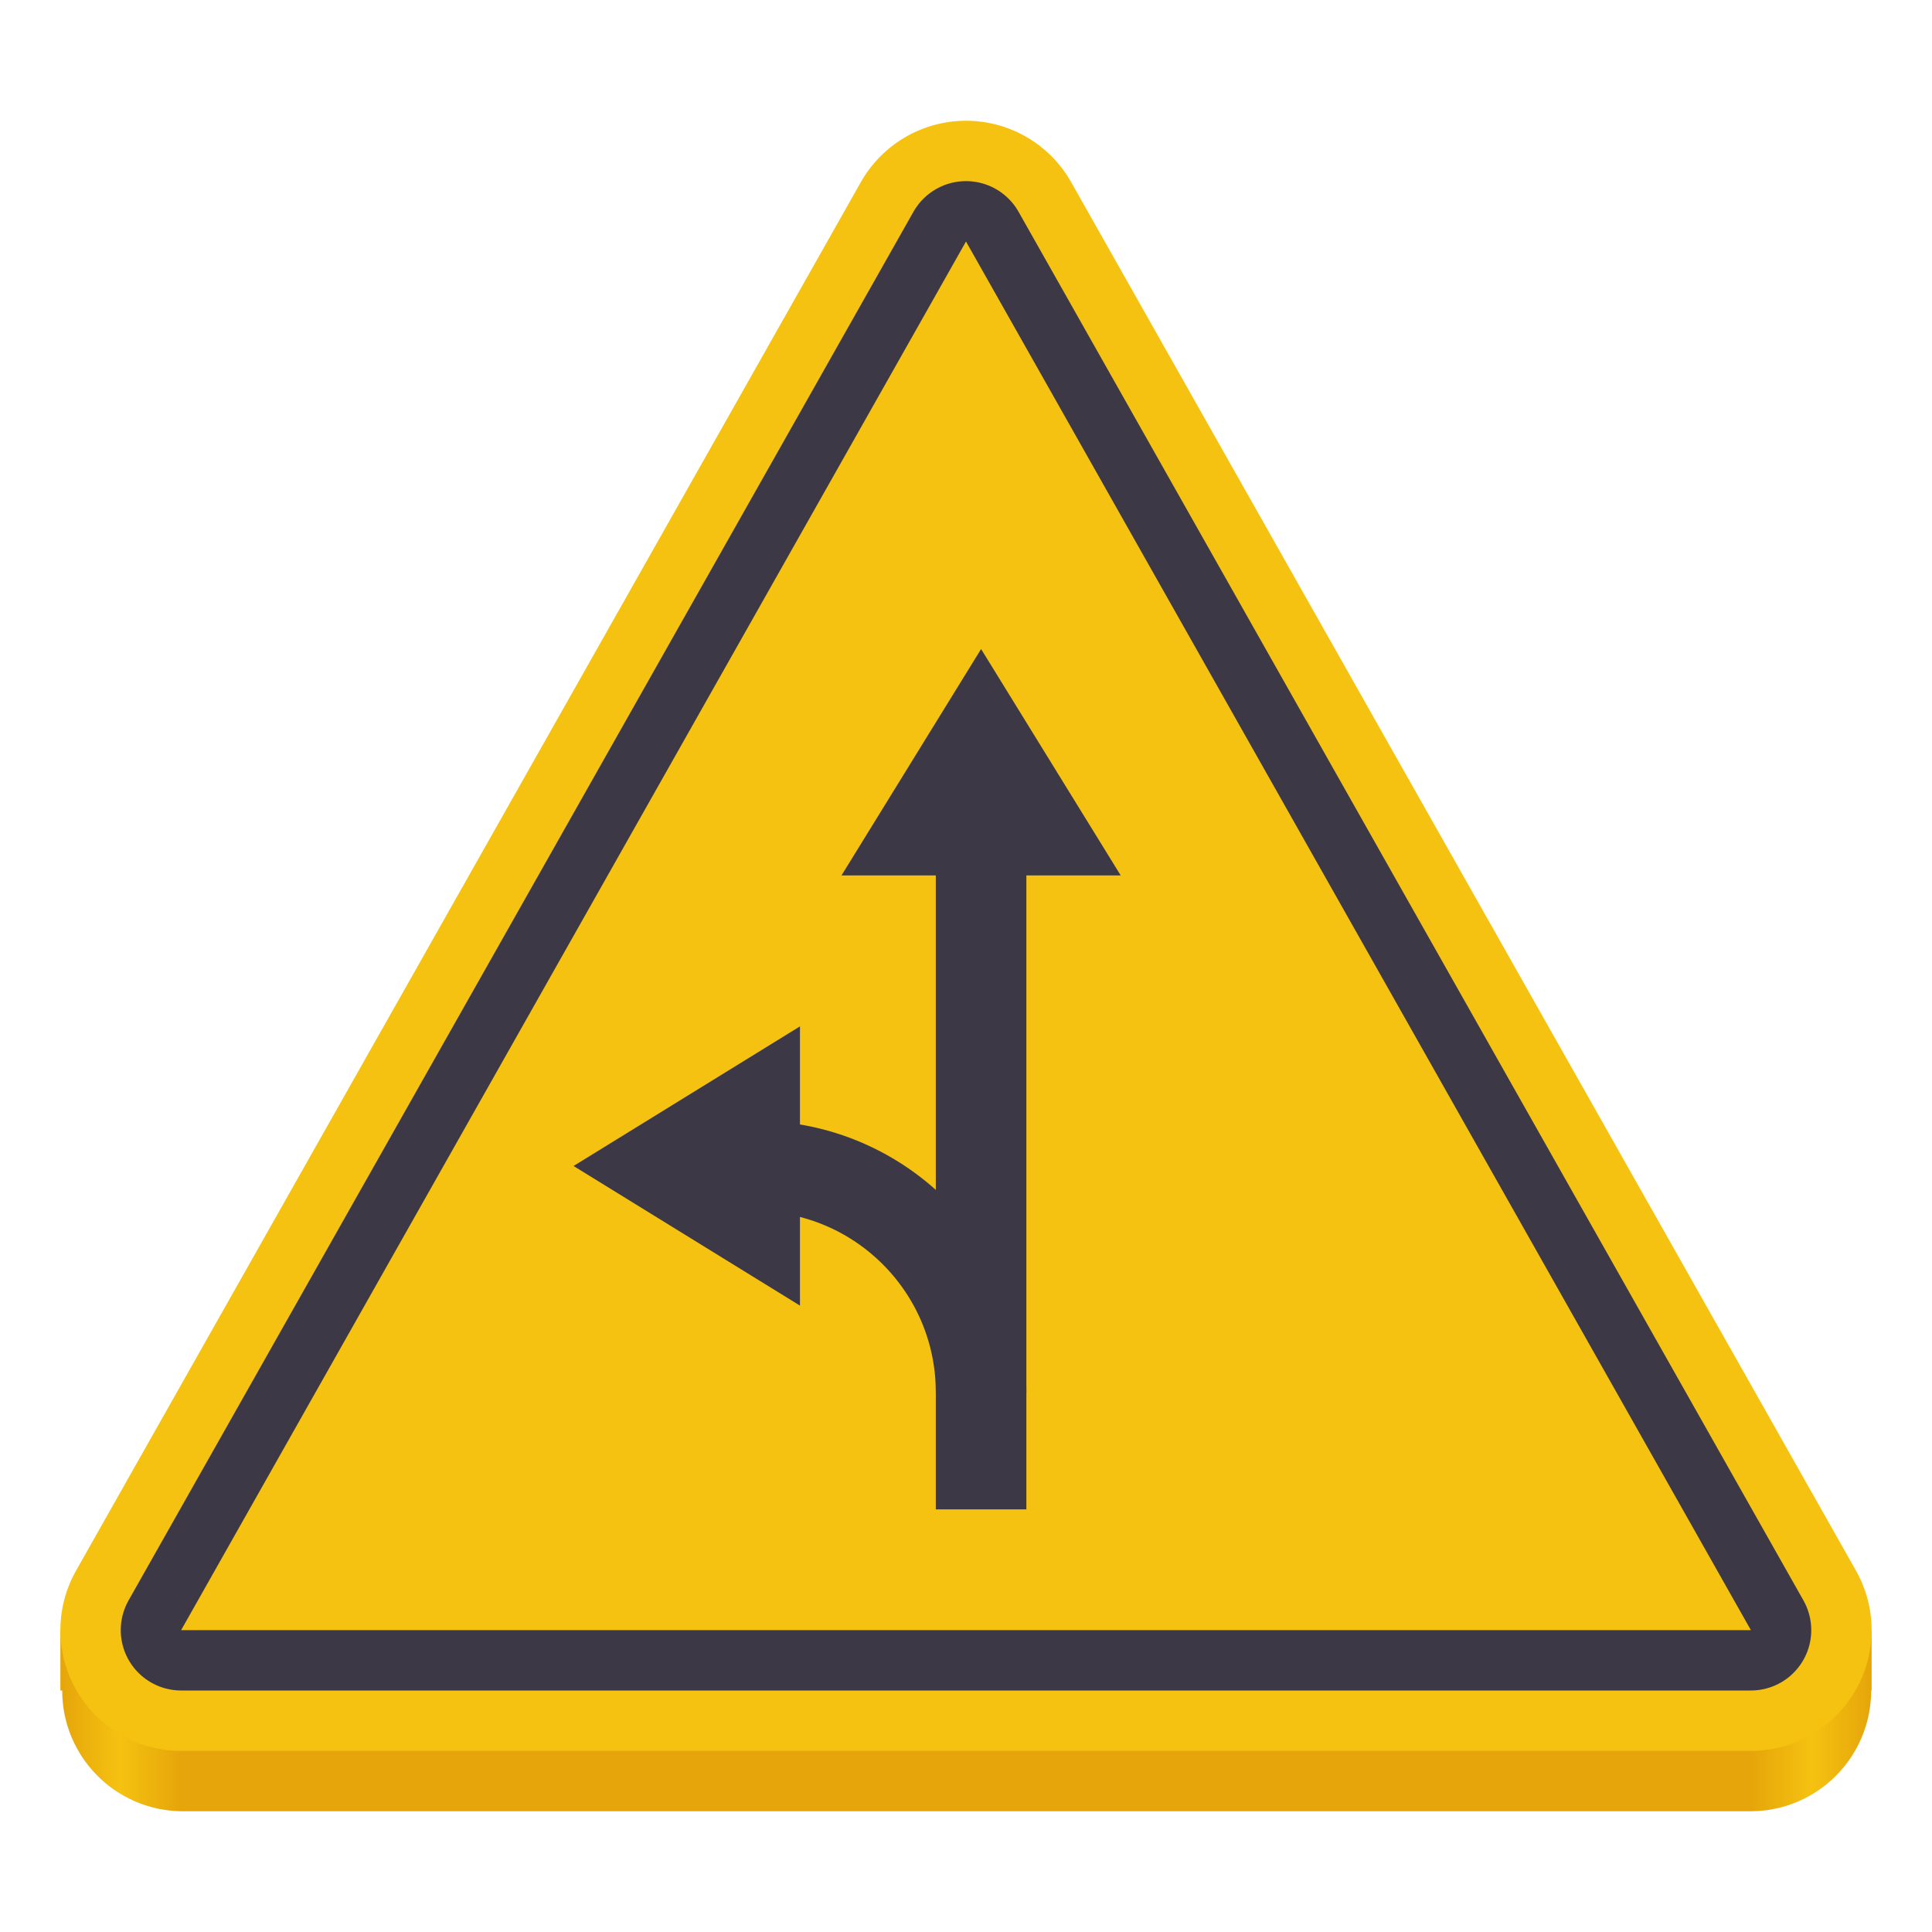
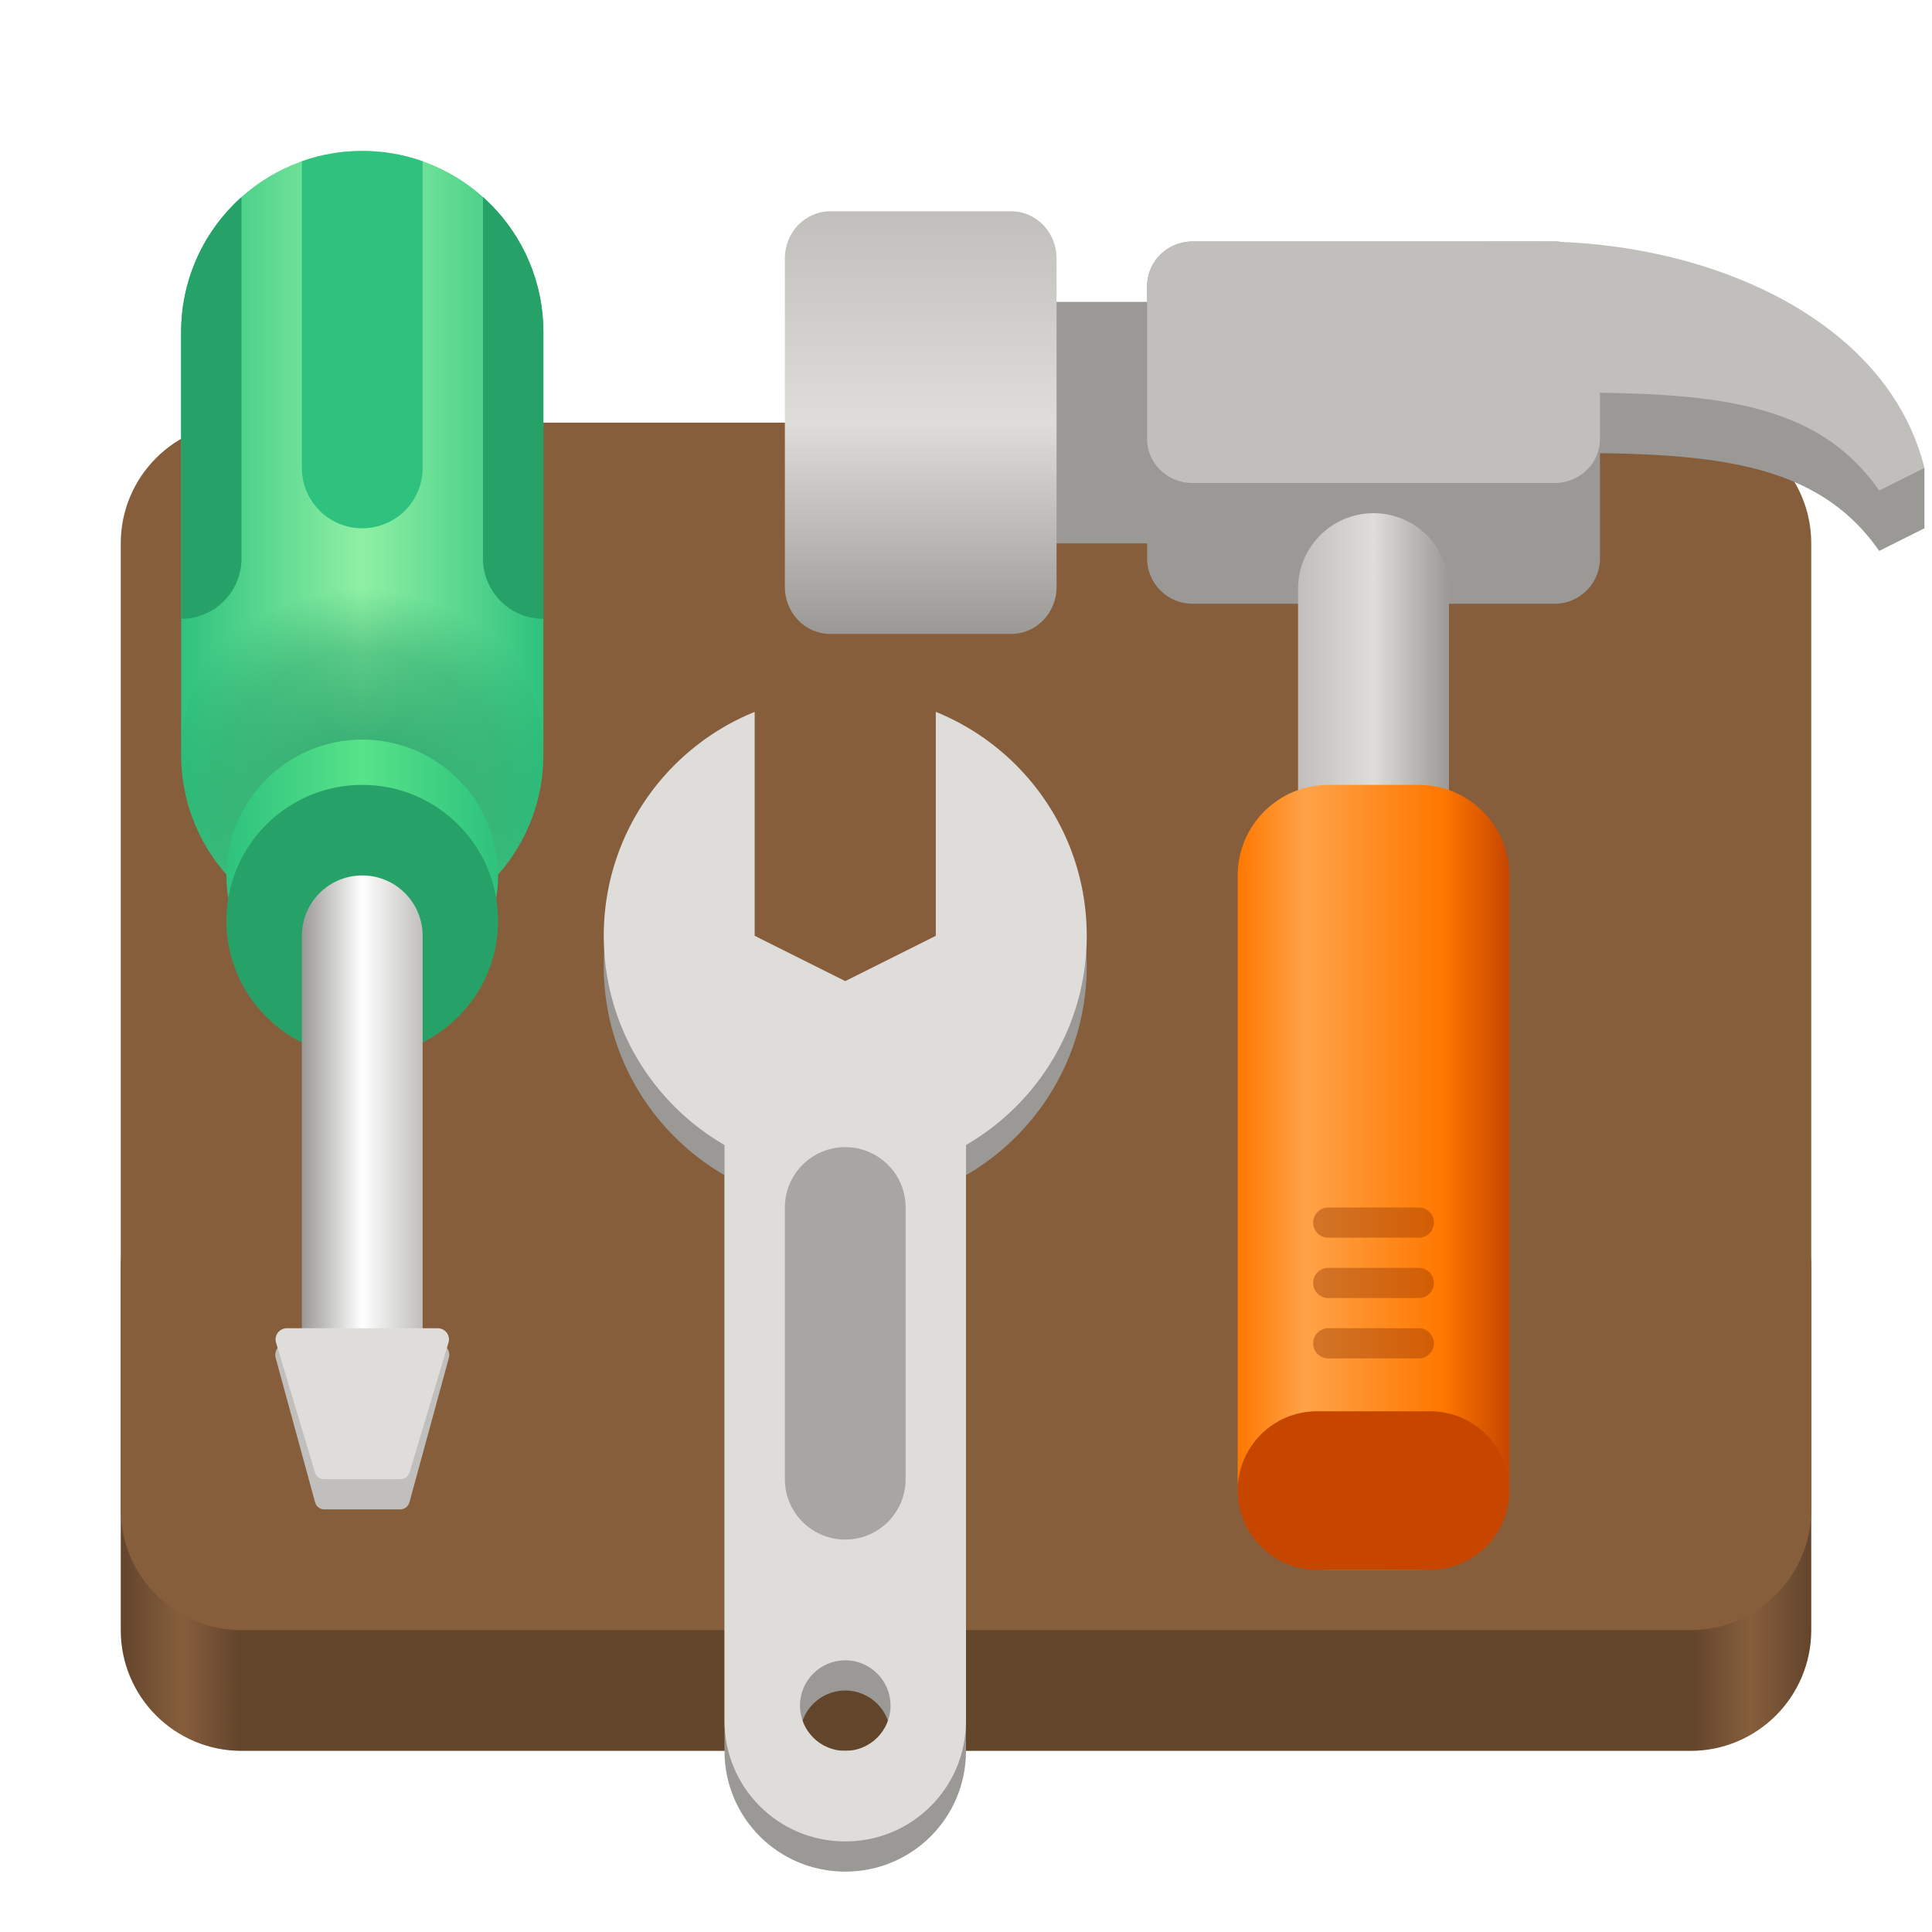
- <svg xmlns="http://www.w3.org/2000/svg" height="128px" viewBox="0 0 128 128" width="128px">
-   <linearGradient id="a" gradientUnits="userSpaceOnUse" x1="4" x2="124" y1="66.001" y2="66.001">
-     <stop offset="0" stop-color="#e6a50a" />
-     <stop offset="0.033" stop-color="#f5c211" />
-     <stop offset="0.067" stop-color="#e6a50a" />
-     <stop offset="0.933" stop-color="#e6a50a" />
-     <stop offset="0.967" stop-color="#f5c211" />
-     <stop offset="1" stop-color="#e6a50a" />
+ <svg xmlns="http://www.w3.org/2000/svg" xmlns:xlink="http://www.w3.org/1999/xlink" height="128px" viewBox="0 0 128 128" width="128px">
+   <linearGradient id="a" gradientTransform="matrix(1 0 0 0.769237 -8 39.07671)" gradientUnits="userSpaceOnUse" x1="16" x2="128" y1="74" y2="74">
+     <stop offset="0" stop-color="#63452c" />
+     <stop offset="0.036" stop-color="#865e3c" />
+     <stop offset="0.071" stop-color="#63452c" />
+     <stop offset="0.929" stop-color="#63452c" />
+     <stop offset="0.964" stop-color="#865e3c" />
+     <stop offset="1" stop-color="#63452c" />
  </linearGradient>
-   <path d="m 64 12 c -0.941 0 -1.875 0.168 -2.762 0.492 c -1.777 0.656 -3.27 1.922 -4.203 3.57 l -51.961 91.938 h -1.074 v 4 h 0.121 c 0 4.371 3.508 7.934 7.879 8 h 104 c 4.406 -0.016 7.969 -3.594 7.969 -8 h 0.031 v -4 h -1.074 l -51.961 -91.938 c -1.418 -2.508 -4.082 -4.062 -6.965 -4.062 z m 0 24.258 l 38.289 67.742 h -76.578 z m 0 0" fill="url(#a)" />
-   <path d="m 12 112 h 104 l -52 -92 z m 0 0" fill="#e5a50a" />
-   <path d="m 12 108 h 104 l -52 -92 z m 0 0" fill="#f5c211" stroke="#f5c211" stroke-linejoin="round" stroke-width="16" />
-   <path d="m 12 108 h 104 l -52 -92 z m 0 0" fill="none" stroke="#3d3846" stroke-linejoin="round" stroke-width="8" />
-   <path d="m 12 108 h 104 l -52 -92 z m 0 0" fill="#f5c211" />
-   <path d="m 62 56 h 6 v 44 h -6 z m 0 0" fill="#3d3846" />
-   <path d="m 92.088 -262.997 c 0 11.047 -8.953 20 -20 20" fill="none" stroke="#3d3846" stroke-linejoin="round" stroke-width="8" transform="matrix(0.75 0 0 -0.75 -4.066295 -104.998)" />
-   <g fill="#3d3846">
-     <path d="m 65 43 l -9.25 15 h 18.5 z m 0 0" />
-     <path d="m 38 77.25 l 15 9.25 v -18.5 z m 0 0" />
+   <linearGradient id="b" gradientTransform="matrix(0 1.5 -1.5 0 369 0)" gradientUnits="userSpaceOnUse" x1="23" x2="23" y1="238" y2="222">
+     <stop offset="0" stop-color="#2ec27e" />
+     <stop offset="0.5" stop-color="#8ff0a4" />
+     <stop offset="1" stop-color="#2ec27e" />
+   </linearGradient>
+   <radialGradient id="c" cx="24" cy="53" gradientUnits="userSpaceOnUse" r="14">
+     <stop offset="0" stop-color="#26a269" />
+     <stop offset="0.7" stop-color="#26a269" stop-opacity="0.478" />
+     <stop offset="1" stop-color="#26a269" stop-opacity="0" />
+   </radialGradient>
+   <linearGradient id="d" gradientUnits="userSpaceOnUse" x1="15" x2="33" y1="58" y2="58">
+     <stop offset="0" stop-color="#2ec27e" />
+     <stop offset="0.5" stop-color="#57e389" />
+     <stop offset="1" stop-color="#2ec27e" />
+   </linearGradient>
+   <linearGradient id="e" gradientTransform="matrix(0 -1.1875 -2 0 484 143.5)" gradientUnits="userSpaceOnUse" x1="46" x2="46" y1="232" y2="228">
+     <stop offset="0" stop-color="#9a9996" />
+     <stop offset="0.5" stop-color="#ffffff" />
+     <stop offset="1" stop-color="#c0bfbc" />
+   </linearGradient>
+   <clipPath id="f">
+     <path d="m 20 10 h 8 v 25 h -8 z m 0 0" />
+   </clipPath>
+   <clipPath id="g">
+     <path d="m 24 10 c -6.629 0 -12 5.371 -12 12 v 22 c 0 2.211 1.789 4 4 4 c 1.105 0 2 0.895 2 2 v 7 c 0 1.105 -0.895 2 -2 2 c -2.211 0 -4 1.789 -4 4 v 2 h 24 v -2 c 0 -2.211 -1.789 -4 -4 -4 c -1.105 0 -2 -0.895 -2 -2 v -7 c 0 -1.105 0.895 -2 2 -2 c 2.211 0 4 -1.789 4 -4 v -22 c 0 -6.629 -5.371 -12 -12 -12 z m 0 0" />
+   </clipPath>
+   <clipPath id="h">
+     <path d="m 32 10 h 4 v 31 h -4 z m 0 0" />
+   </clipPath>
+   <clipPath id="i">
+     <path d="m 24 10 c -6.629 0 -12 5.371 -12 12 v 22 c 0 2.211 1.789 4 4 4 c 1.105 0 2 0.895 2 2 v 7 c 0 1.105 -0.895 2 -2 2 c -2.211 0 -4 1.789 -4 4 v 2 h 24 v -2 c 0 -2.211 -1.789 -4 -4 -4 c -1.105 0 -2 -0.895 -2 -2 v -7 c 0 -1.105 0.895 -2 2 -2 c 2.211 0 4 -1.789 4 -4 v -22 c 0 -6.629 -5.371 -12 -12 -12 z m 0 0" />
+   </clipPath>
+   <clipPath id="j">
+     <path d="m 12 10 h 4 v 31 h -4 z m 0 0" />
+   </clipPath>
+   <clipPath id="k">
+     <path d="m 24 10 c -6.629 0 -12 5.371 -12 12 v 22 c 0 2.211 1.789 4 4 4 c 1.105 0 2 0.895 2 2 v 7 c 0 1.105 -0.895 2 -2 2 c -2.211 0 -4 1.789 -4 4 v 2 h 24 v -2 c 0 -2.211 -1.789 -4 -4 -4 c -1.105 0 -2 -0.895 -2 -2 v -7 c 0 -1.105 0.895 -2 2 -2 c 2.211 0 4 -1.789 4 -4 v -22 c 0 -6.629 -5.371 -12 -12 -12 z m 0 0" />
+   </clipPath>
+   <linearGradient id="l" gradientUnits="userSpaceOnUse">
+     <stop offset="0" stop-color="#c0bfbc" />
+     <stop offset="0.5" stop-color="#deddda" />
+     <stop offset="1" stop-color="#9a9996" />
+   </linearGradient>
+   <linearGradient id="m" gradientTransform="matrix(1.5 0 0 1.555555 -62 -59.11081)" x1="81" x2="81" xlink:href="#l" y1="47" y2="65" />
+   <linearGradient id="n" gradientTransform="matrix(0.833334 0 0 0.821429 9.333274 -143.4286)" x1="92" x2="104" xlink:href="#l" y1="244" y2="244" />
+   <linearGradient id="o" gradientTransform="matrix(1.5 0 0 0.928571 -56 -148.5714)" gradientUnits="userSpaceOnUse" x1="92" x2="104" y1="244" y2="244">
+     <stop offset="0" stop-color="#ff7800" />
+     <stop offset="0.25" stop-color="#ffa348" />
+     <stop offset="0.75" stop-color="#ff7800" />
+     <stop offset="1" stop-color="#c64600" />
+   </linearGradient>
+   <filter id="p" height="100%" width="100%" x="0%" y="0%">
+     <feColorMatrix in="SourceGraphic" type="matrix" values="0 0 0 0 1 0 0 0 0 1 0 0 0 0 1 0 0 0 1 0" />
+   </filter>
+   <mask id="q">
+     <g filter="url(#p)">
+       <rect fill-opacity="0.4" height="128" width="128" />
+     </g>
+   </mask>
+   <clipPath id="r">
+     <rect height="152" width="192" />
+   </clipPath>
+   <mask id="s">
+     <g filter="url(#p)">
+       <rect fill-opacity="0.4" height="128" width="128" />
+     </g>
+   </mask>
+   <clipPath id="t">
+     <rect height="152" width="192" />
+   </clipPath>
+   <mask id="u">
+     <g filter="url(#p)">
+       <rect fill-opacity="0.4" height="128" width="128" />
+     </g>
+   </mask>
+   <clipPath id="v">
+     <rect height="152" width="192" />
+   </clipPath>
+   <path d="m 16 76 h 96 c 4.418 0 8 3.582 8 8 v 24 c 0 4.418 -3.582 8 -8 8 h -96 c -4.418 0 -8 -3.582 -8 -8 v -24 c 0 -4.418 3.582 -8 8 -8 z m 0 0" fill="url(#a)" />
+   <path d="m 16 28 h 96 c 4.418 0 8 3.582 8 8 v 64 c 0 4.418 -3.582 8 -8 8 h -96 c -4.418 0 -8 -3.582 -8 -8 v -64 c 0 -4.418 3.582 -8 8 -8 z m 0 0" fill="#865e3c" />
+   <path d="m 24 10 c -6.629 0 -12 5.371 -12 12 v 28 c 0 6.629 5.371 12 12 12 s 12 -5.371 12 -12 v -28 c 0 -6.629 -5.371 -12 -12 -12 z m 0 0" fill="url(#b)" />
+   <path d="m 36 50 c 0 6.629 -5.371 12 -12 12 s -12 -5.371 -12 -12 s 5.371 -12 12 -12 s 12 5.371 12 12 z m 0 0" fill="url(#c)" />
+   <path d="m 33 58 c 0 4.969 -4.031 9 -9 9 s -9 -4.031 -9 -9 s 4.031 -9 9 -9 s 9 4.031 9 9 z m 0 0" fill="url(#d)" />
+   <path d="m 33 61 c 0 4.969 -4.031 9 -9 9 s -9 -4.031 -9 -9 s 4.031 -9 9 -9 s 9 4.031 9 9 z m 0 0" fill="#26a269" />
+   <path d="m 28 92 v -30 c 0 -2.211 -1.789 -4 -4 -4 s -4 1.789 -4 4 v 30 c 0 2.211 1.789 4 4 4 s 4 -1.789 4 -4 z m 0 0" fill="url(#e)" />
+   <path d="m 29.738 89.965 l -2.613 9.57 c -0.074 0.273 -0.32 0.465 -0.605 0.465 h -5.039 c -0.285 0 -0.531 -0.191 -0.605 -0.465 l -2.613 -9.57 c -0.062 -0.23 -0.012 -0.477 0.133 -0.664 c 0.145 -0.191 0.367 -0.301 0.605 -0.301 h 10 c 0.238 0 0.461 0.109 0.605 0.301 c 0.145 0.188 0.195 0.434 0.133 0.664 z m 0 0" fill="#c0bfbc" />
+   <path d="m 29.711 88.957 l -2.574 8.582 c -0.082 0.273 -0.332 0.461 -0.617 0.461 h -5.039 c -0.285 0 -0.535 -0.188 -0.617 -0.461 l -2.574 -8.582 c -0.07 -0.223 -0.027 -0.469 0.113 -0.656 c 0.141 -0.191 0.363 -0.301 0.598 -0.301 h 10 c 0.234 0 0.457 0.109 0.598 0.301 c 0.141 0.188 0.184 0.434 0.113 0.656 z m 0 0" fill="#deddda" />
+   <g clip-path="url(#f)">
+     <g clip-path="url(#g)">
+       <path d="m 28 -12 v 43 c 0 2.211 -1.789 4 -4 4 s -4 -1.789 -4 -4 v -43 c 0 -2.211 1.789 -4 4 -4 s 4 1.789 4 4 z m 0 0" fill="#2ec27e" />
+     </g>
  </g>
+   <g clip-path="url(#h)">
+     <g clip-path="url(#i)">
+       <path d="m 40 -6 v 43 c 0 2.211 -1.789 4 -4 4 s -4 -1.789 -4 -4 v -43 c 0 -2.211 1.789 -4 4 -4 s 4 1.789 4 4 z m 0 0" fill="#26a269" />
+     </g>
+   </g>
+   <g clip-path="url(#j)">
+     <g clip-path="url(#k)">
+       <path d="m 16 -6 v 43 c 0 2.211 -1.789 4 -4 4 s -4 -1.789 -4 -4 v -43 c 0 -2.211 1.789 -4 4 -4 s 4 1.789 4 4 z m 0 0" fill="#26a269" />
+     </g>
+   </g>
+   <path d="m 127.5 35 v -4 l -2.285 -0.773 l 0.09 4.086 z m 0 0" fill="#9a9996" />
+   <path d="m 67 20 h 18 v 16 h -18 z m 0 0" fill="#9a9996" />
+   <path d="m 55 14 h 12 c 1.656 0 3 1.395 3 3.113 v 21.777 c 0 1.719 -1.344 3.109 -3 3.109 h -12 c -1.656 0 -3 -1.391 -3 -3.109 v -21.777 c 0 -1.719 1.344 -3.113 3 -3.113 z m 0 0" fill="url(#m)" />
+   <path d="m 79 16 h 24 c 1.656 0 3 1.344 3 3 v 18 c 0 1.656 -1.344 3 -3 3 h -24 c -1.656 0 -3 -1.344 -3 -3 v -18 c 0 -1.656 1.344 -3 3 -3 z m 0 0" fill="#9a9996" />
+   <path d="m 101.5 30 c 10.5 0 18.5 0 23 6.5 l 3 -1.5 c -2.5 -10 -10.5 -15 -21.5 -15 h -7.5 z m 0 0" fill="#9a9996" />
+   <path d="m 101.5 26 c 10.555 0 18.5 0 23 6.5 l 3 -1.5 c -2.5 -10 -14.5 -15 -25.5 -15 h -3.5 z m 0 0" fill="#c0bfbc" />
+   <path d="m 79 16 h 24 c 1.656 0 3 1.305 3 2.91 v 10.18 c 0 1.609 -1.344 2.91 -3 2.91 h -24 c -1.656 0 -3 -1.301 -3 -2.91 v -10.18 c 0 -1.605 1.344 -2.91 3 -2.91 z m 0 0" fill="#c0bfbc" />
+   <path d="m 91 34 c 2.762 0 5 2.238 5 5 v 36 c 0 2.762 -2.238 5 -5 5 s -5 -2.238 -5 -5 v -36 c 0 -2.762 2.238 -5 5 -5 z m 0 0" fill="url(#n)" />
+   <path d="m 88 52 h 6 c 3.312 0 6 2.688 6 6 v 40 c 0 3.312 -2.688 6 -6 6 h -6 c -3.312 0 -6 -2.688 -6 -6 v -40 c 0 -3.312 2.688 -6 6 -6 z m 0 0" fill="url(#o)" />
+   <path d="m 87.25 93.5 h 7.5 c 2.898 0 5.25 2.352 5.25 5.25 s -2.352 5.25 -5.25 5.25 h -7.5 c -2.898 0 -5.25 -2.352 -5.25 -5.25 s 2.352 -5.25 5.25 -5.25 z m 0 0" fill="#c64600" />
+   <g clip-path="url(#r)" mask="url(#q)" transform="matrix(1 0 0 1 -8 -16)">
+     <path d="m 96 96 h 6 c 0.551 0 1 0.449 1 1 s -0.449 1 -1 1 h -6 c -0.551 0 -1 -0.449 -1 -1 s 0.449 -1 1 -1 z m 0 0" fill="#8f3200" />
+   </g>
+   <g clip-path="url(#t)" mask="url(#s)" transform="matrix(1 0 0 1 -8 -16)">
+     <path d="m 96 100 h 6 c 0.551 0 1 0.449 1 1 s -0.449 1 -1 1 h -6 c -0.551 0 -1 -0.449 -1 -1 s 0.449 -1 1 -1 z m 0 0" fill="#8f3200" />
+   </g>
+   <g clip-path="url(#v)" mask="url(#u)" transform="matrix(1 0 0 1 -8 -16)">
+     <path d="m 96 104 h 6 c 0.551 0 1 0.449 1 1 s -0.449 1 -1 1 h -6 c -0.551 0 -1 -0.449 -1 -1 s 0.449 -1 1 -1 z m 0 0" fill="#8f3200" />
+   </g>
+   <path d="m 72 64 c 0 8.836 -7.164 16 -16 16 s -16 -7.164 -16 -16 s 7.164 -16 16 -16 s 16 7.164 16 16 z m 0 0" fill="#9a9996" />
+   <path d="m 72 62 c 0 8.836 -7.164 16 -16 16 s -16 -7.164 -16 -16 s 7.164 -16 16 -16 s 16 7.164 16 16 z m 0 0" fill="#deddda" />
+   <path d="m 56 70 c -4.434 0 -8 3.566 -8 8 v 38 c 0 4.434 3.566 8 8 8 s 8 -3.566 8 -8 v -38 c 0 -4.434 -3.566 -8 -8 -8 z m 0 42 c 1.656 0 3 1.344 3 3 s -1.344 3 -3 3 s -3 -1.344 -3 -3 s 1.344 -3 3 -3 z m 0 0" fill="#9a9996" />
+   <path d="m 56 68 c -4.434 0 -8 3.566 -8 8 v 38 c 0 4.434 3.566 8 8 8 s 8 -3.566 8 -8 v -38 c 0 -4.434 -3.566 -8 -8 -8 z m 0 42 c 1.656 0 3 1.344 3 3 s -1.344 3 -3 3 s -3 -1.344 -3 -3 s 1.344 -3 3 -3 z m 0 0" fill="#deddda" />
+   <path d="m 56 76 c 2.211 0 4 1.789 4 4 v 18 c 0 2.211 -1.789 4 -4 4 s -4 -1.789 -4 -4 v -18 c 0 -2.211 1.789 -4 4 -4 z m 0 0" fill="#a7a6a4" />
+   <path d="m 50 45 h 12 v 17 l -6 3 l -6 -3 z m 0 0" fill="#865e3c" />
</svg>
